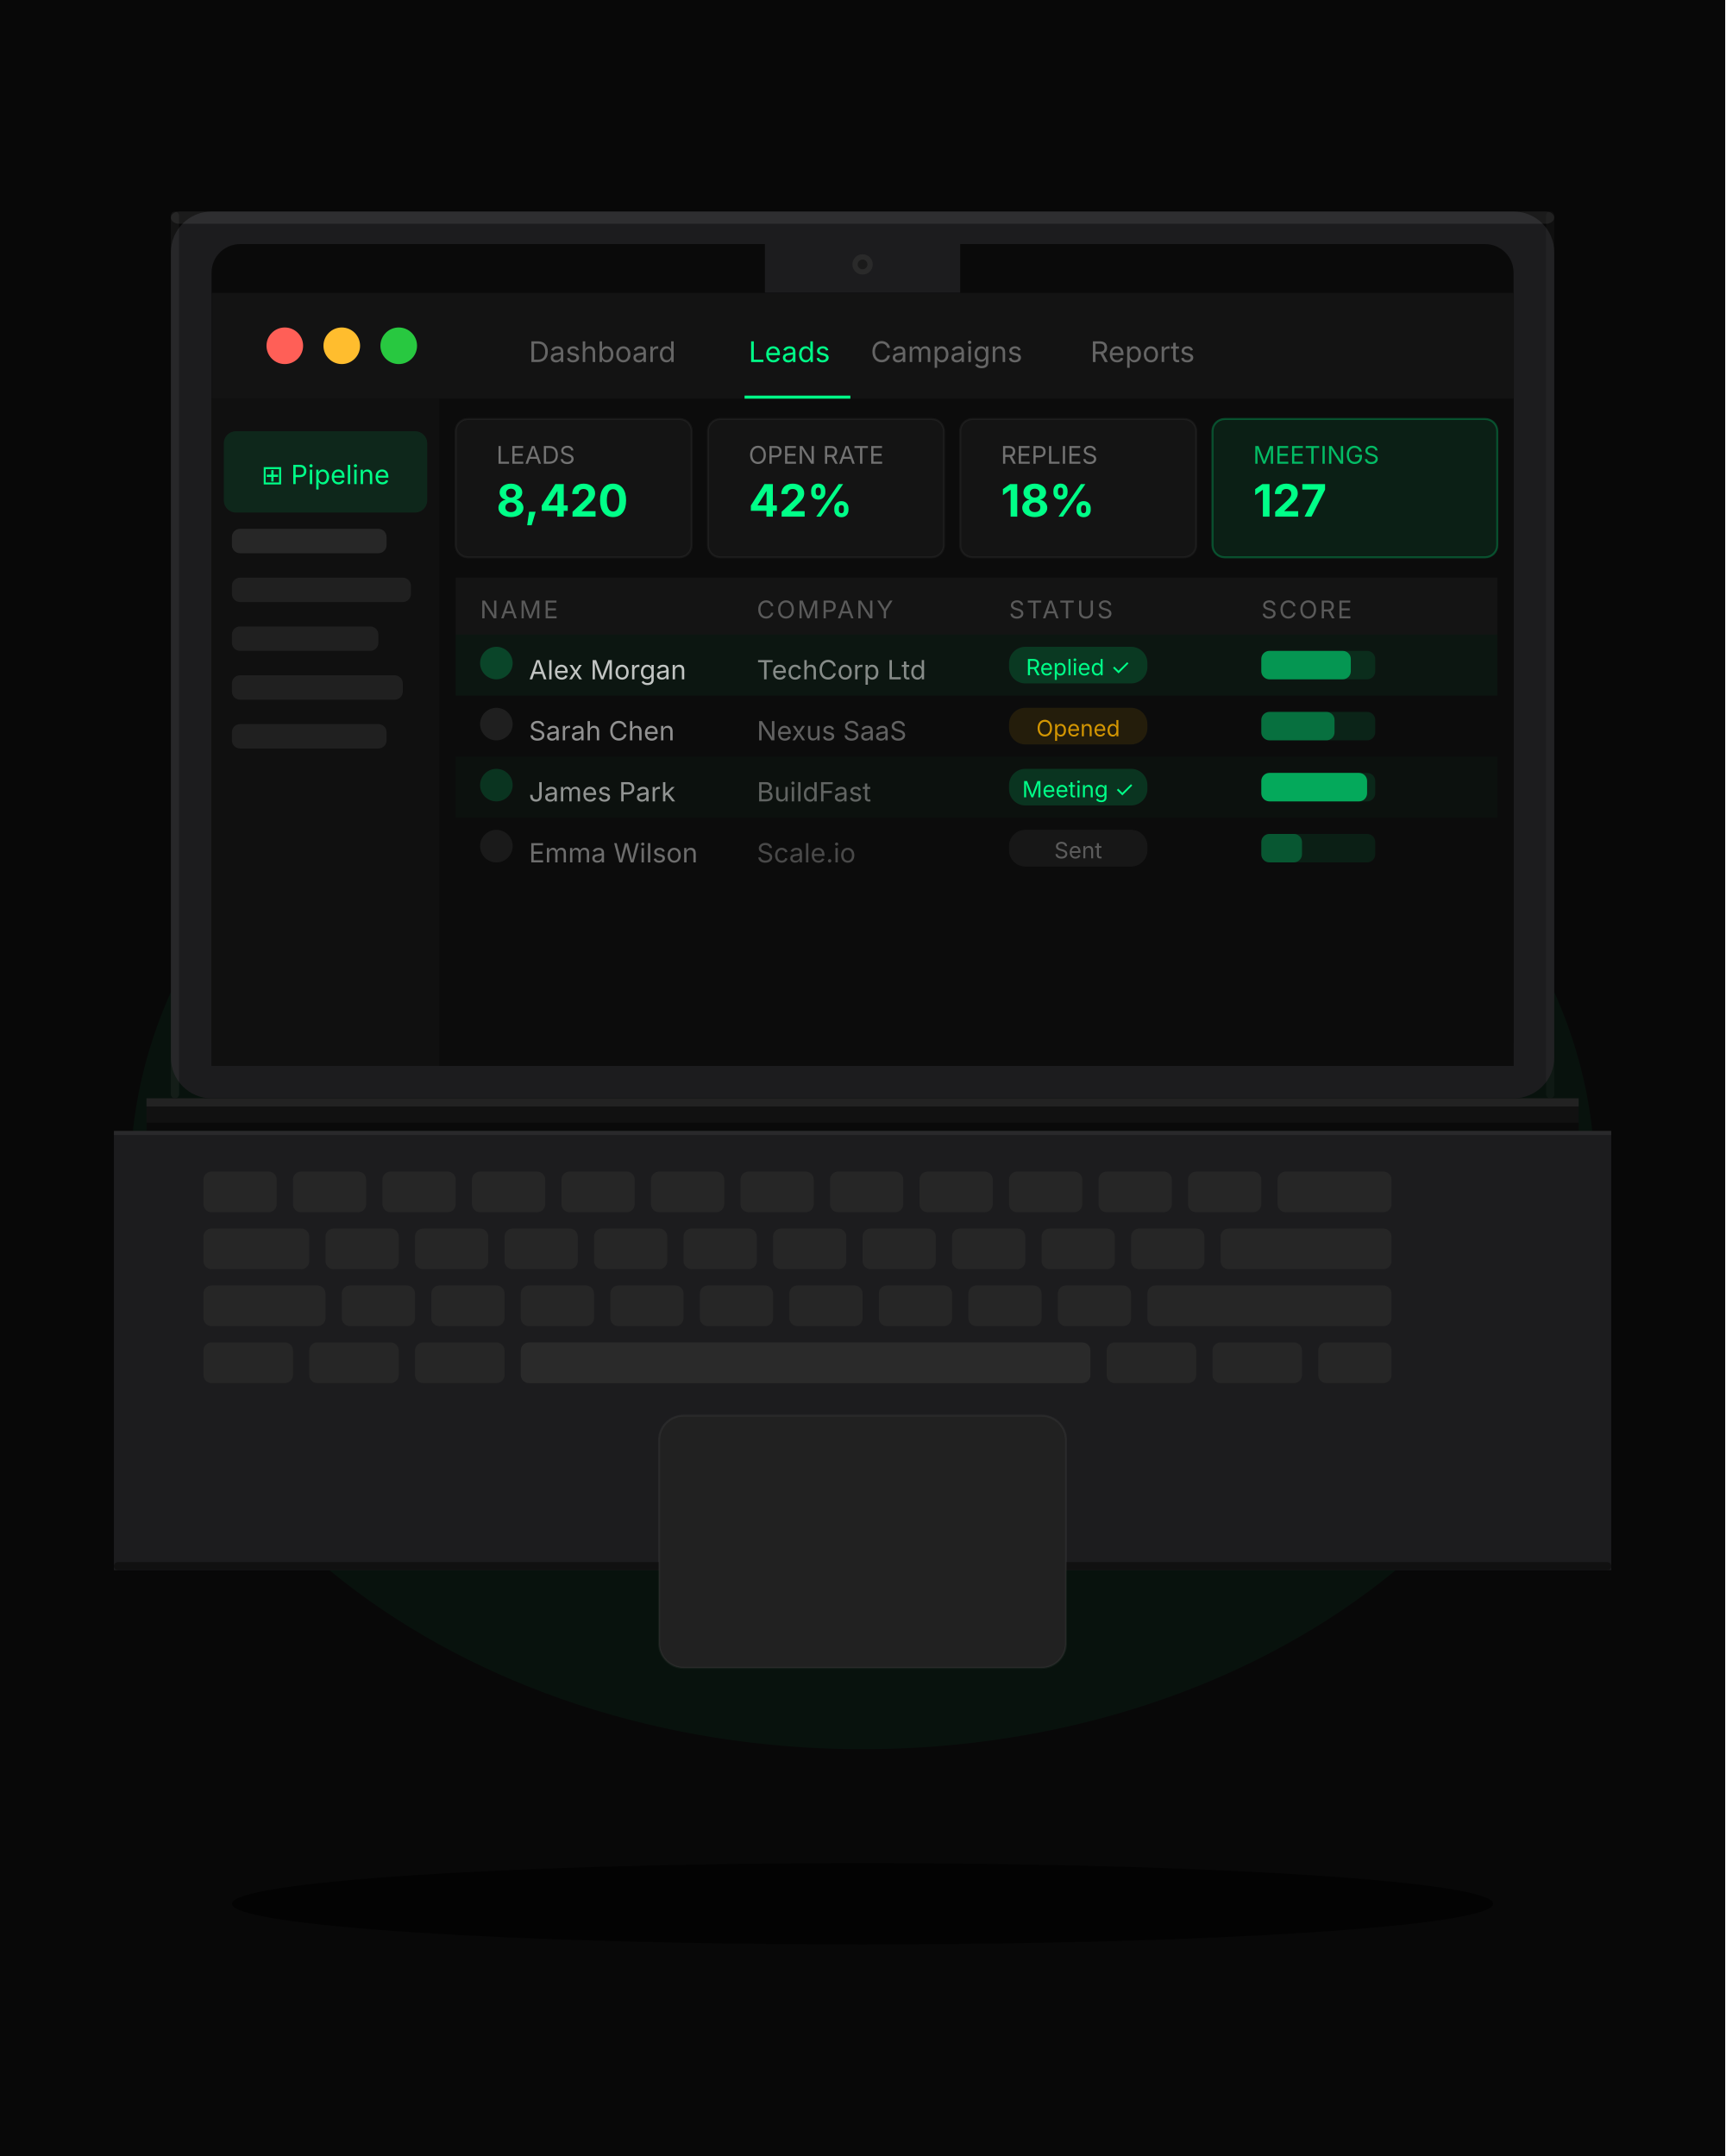
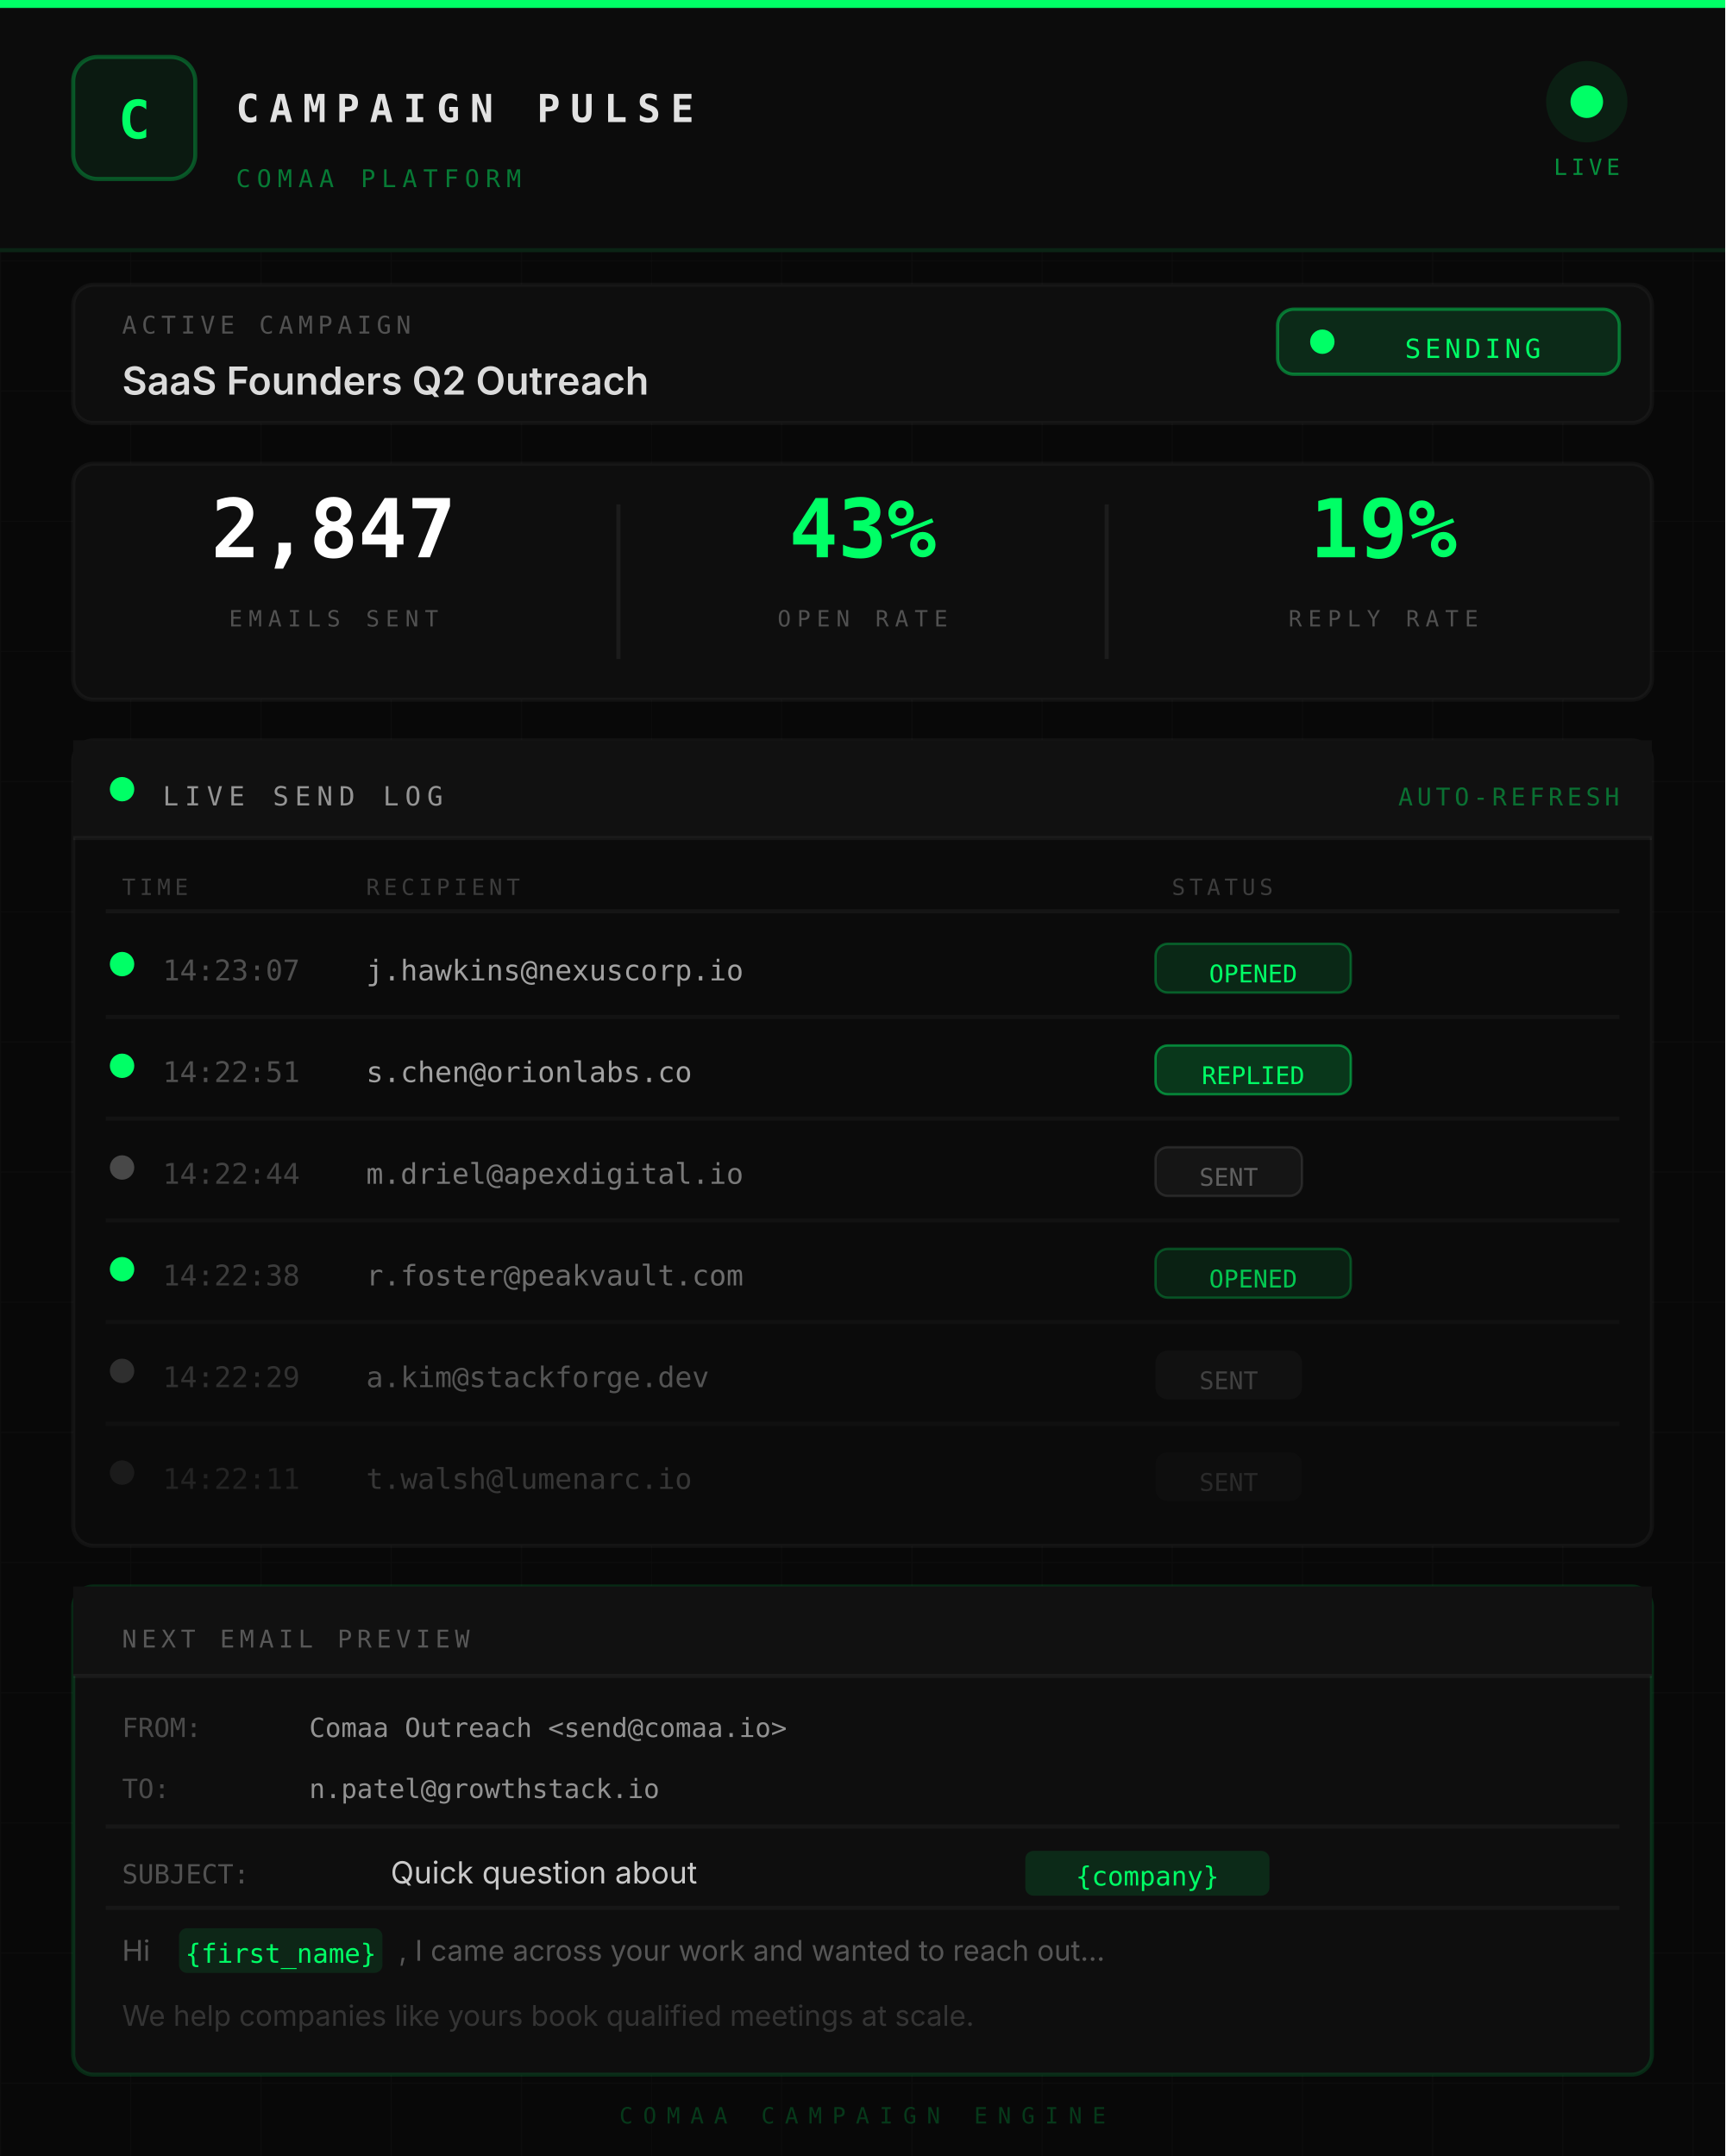
<svg xmlns="http://www.w3.org/2000/svg" width="424" height="530" viewBox="0 0 424 530" fill="none">
+   <defs>
+     <style>
+       @keyframes blink  { 0%,100%{opacity:1} 50%{opacity:0.12} }
+       @keyframes ring   { 0%,100%{opacity:0.2} 50%{opacity:0.55} }
+       .pulse-dot  { animation: blink 1.4s ease-in-out infinite; }
+       .pulse-ring { animation: ring  1.4s ease-in-out infinite; }
+     </style>
+     <pattern id="g2" x="0" y="0" width="32" height="32" patternUnits="userSpaceOnUse">
+       <path d="M32 0L0 0 0 32" fill="none" stroke="rgba(255,255,255,0.022)" stroke-width="0.5" />
+     </pattern>
+   </defs>
  <rect width="424" height="530" fill="#080808" />
-   <ellipse cx="212" cy="290" rx="180" ry="140" fill="rgba(0,255,136,0.04)" />
-   <ellipse cx="212" cy="468" rx="155" ry="10" fill="rgba(0,0,0,0.6)" />
-   <rect x="42" y="52" width="340" height="218" rx="10" fill="#1c1c1e" />
-   <rect x="42" y="52" width="340" height="3" rx="2" fill="rgba(255,255,255,0.08)" />
-   <rect x="42" y="52" width="2" height="218" rx="1" fill="rgba(255,255,255,0.05)" />
-   <rect x="380" y="52" width="2" height="218" rx="1" fill="rgba(255,255,255,0.03)" />
-   <rect x="52" y="60" width="320" height="202" rx="7" fill="#0a0a0a" />
-   <rect x="188" y="60" width="48" height="12" rx="0 0 6 6" fill="#1c1c1e" />
-   <circle cx="212" cy="65" r="2.5" fill="#2a2a2a" />
-   <circle cx="212" cy="65" r="1.2" fill="#1a1a1a" />
-   <rect x="52" y="72" width="320" height="190" fill="#0c0c0c" />
-   <rect x="52" y="72" width="320" height="26" fill="#131313" />
-   <circle cx="70" cy="85" r="4.5" fill="#ff5f57" />
-   <circle cx="84" cy="85" r="4.5" fill="#ffbd2e" />
-   <circle cx="98" cy="85" r="4.5" fill="#28c840" />
-   <text x="130" y="89" font-family="-apple-system, sans-serif" font-size="7" fill="rgba(255,255,255,0.35)">Dashboard</text>
-   <text x="184" y="89" font-family="-apple-system, sans-serif" font-size="7" fill="#00ff88">Leads</text>
-   <text x="214" y="89" font-family="-apple-system, sans-serif" font-size="7" fill="rgba(255,255,255,0.35)">Campaigns</text>
-   <text x="268" y="89" font-family="-apple-system, sans-serif" font-size="7" fill="rgba(255,255,255,0.35)">Reports</text>
-   <line x1="183" y1="98" x2="209" y2="98" stroke="#00ff88" stroke-width="1.5" />
-   <rect x="52" y="98" width="56" height="164" fill="#101010" />
-   <rect x="55" y="106" width="50" height="20" rx="3" fill="rgba(0,255,136,0.1)" />
-   <text x="80" y="119" font-family="-apple-system, sans-serif" font-size="6.5" fill="#00ff88" text-anchor="middle">⊞ Pipeline</text>
-   <rect x="57" y="130" width="38" height="6" rx="2" fill="rgba(255,255,255,0.1)" />
-   <rect x="57" y="142" width="44" height="6" rx="2" fill="rgba(255,255,255,0.07)" />
-   <rect x="57" y="154" width="36" height="6" rx="2" fill="rgba(255,255,255,0.07)" />
-   <rect x="57" y="166" width="42" height="6" rx="2" fill="rgba(255,255,255,0.07)" />
-   <rect x="57" y="178" width="38" height="6" rx="2" fill="rgba(255,255,255,0.07)" />
-   <rect x="108" y="98" width="264" height="164" fill="#0c0c0c" />
-   <rect x="112" y="103" width="58" height="34" rx="3" fill="#141414" stroke="rgba(255,255,255,0.05)" stroke-width="0.5" />
-   <text x="122" y="114" font-family="-apple-system, sans-serif" font-size="6" fill="rgba(255,255,255,0.4)">LEADS</text>
-   <text x="122" y="127" font-family="-apple-system, sans-serif" font-size="11" fill="#00ff88" font-weight="700">8,420</text>
-   <rect x="174" y="103" width="58" height="34" rx="3" fill="#141414" stroke="rgba(255,255,255,0.05)" stroke-width="0.5" />
-   <text x="184" y="114" font-family="-apple-system, sans-serif" font-size="6" fill="rgba(255,255,255,0.4)">OPEN RATE</text>
-   <text x="184" y="127" font-family="-apple-system, sans-serif" font-size="11" fill="#00ff88" font-weight="700">42%</text>
-   <rect x="236" y="103" width="58" height="34" rx="3" fill="#141414" stroke="rgba(255,255,255,0.05)" stroke-width="0.5" />
-   <text x="246" y="114" font-family="-apple-system, sans-serif" font-size="6" fill="rgba(255,255,255,0.4)">REPLIES</text>
-   <text x="246" y="127" font-family="-apple-system, sans-serif" font-size="11" fill="#00ff88" font-weight="700">18%</text>
-   <rect x="298" y="103" width="70" height="34" rx="3" fill="rgba(0,255,136,0.08)" stroke="rgba(0,255,136,0.25)" stroke-width="0.5" />
-   <text x="308" y="114" font-family="-apple-system, sans-serif" font-size="6" fill="rgba(0,255,136,0.7)">MEETINGS</text>
-   <text x="308" y="127" font-family="-apple-system, sans-serif" font-size="11" fill="#00ff88" font-weight="700">127</text>
-   <rect x="112" y="142" width="256" height="14" rx="0" fill="#141414" />
-   <text x="118" y="152" font-family="-apple-system, sans-serif" font-size="6" fill="rgba(255,255,255,0.3)" letter-spacing="0.5">NAME</text>
-   <text x="186" y="152" font-family="-apple-system, sans-serif" font-size="6" fill="rgba(255,255,255,0.3)" letter-spacing="0.5">COMPANY</text>
-   <text x="248" y="152" font-family="-apple-system, sans-serif" font-size="6" fill="rgba(255,255,255,0.3)" letter-spacing="0.5">STATUS</text>
-   <text x="310" y="152" font-family="-apple-system, sans-serif" font-size="6" fill="rgba(255,255,255,0.3)" letter-spacing="0.5">SCORE</text>
-   <rect x="112" y="156" width="256" height="15" fill="rgba(0,255,136,0.04)" />
-   <circle cx="122" cy="163" r="4" fill="rgba(0,255,136,0.2)" />
-   <text x="130" y="167" font-family="-apple-system, sans-serif" font-size="6.5" fill="rgba(255,255,255,0.75)">Alex Morgan</text>
-   <text x="186" y="167" font-family="-apple-system, sans-serif" font-size="6.5" fill="rgba(255,255,255,0.5)">TechCorp Ltd</text>
-   <rect x="248" y="159" width="34" height="9" rx="4" fill="rgba(0,255,136,0.15)" />
-   <text x="265" y="166" font-family="-apple-system, sans-serif" font-size="5.5" fill="#00ff88" text-anchor="middle">Replied ✓</text>
-   <rect x="310" y="160" width="28" height="7" rx="2" fill="rgba(0,255,136,0.1)" />
-   <rect x="310" y="160" width="22" height="7" rx="2" fill="rgba(0,255,136,0.5)" />
-   <rect x="112" y="171" width="256" height="15" fill="transparent" />
-   <circle cx="122" cy="178" r="4" fill="rgba(255,255,255,0.08)" />
-   <text x="130" y="182" font-family="-apple-system, sans-serif" font-size="6.5" fill="rgba(255,255,255,0.55)">Sarah Chen</text>
-   <text x="186" y="182" font-family="-apple-system, sans-serif" font-size="6.5" fill="rgba(255,255,255,0.35)">Nexus SaaS</text>
-   <rect x="248" y="174" width="34" height="9" rx="4" fill="rgba(255,180,0,0.1)" />
-   <text x="265" y="181" font-family="-apple-system, sans-serif" font-size="5.5" fill="rgba(255,180,0,0.8)" text-anchor="middle">Opened</text>
-   <rect x="310" y="175" width="28" height="7" rx="2" fill="rgba(0,255,136,0.1)" />
-   <rect x="310" y="175" width="18" height="7" rx="2" fill="rgba(0,255,136,0.35)" />
-   <rect x="112" y="186" width="256" height="15" fill="rgba(0,255,136,0.02)" />
-   <circle cx="122" cy="193" r="4" fill="rgba(0,255,136,0.15)" />
-   <text x="130" y="197" font-family="-apple-system, sans-serif" font-size="6.5" fill="rgba(255,255,255,0.55)">James Park</text>
-   <text x="186" y="197" font-family="-apple-system, sans-serif" font-size="6.5" fill="rgba(255,255,255,0.35)">BuildFast</text>
-   <rect x="248" y="189" width="34" height="9" rx="4" fill="rgba(0,255,136,0.15)" />
-   <text x="265" y="196" font-family="-apple-system, sans-serif" font-size="5.5" fill="#00ff88" text-anchor="middle">Meeting ✓</text>
-   <rect x="310" y="190" width="28" height="7" rx="2" fill="rgba(0,255,136,0.1)" />
-   <rect x="310" y="190" width="26" height="7" rx="2" fill="rgba(0,255,136,0.6)" />
-   <rect x="112" y="201" width="256" height="15" fill="transparent" />
-   <circle cx="122" cy="208" r="4" fill="rgba(255,255,255,0.06)" />
-   <text x="130" y="212" font-family="-apple-system, sans-serif" font-size="6.5" fill="rgba(255,255,255,0.4)">Emma Wilson</text>
-   <text x="186" y="212" font-family="-apple-system, sans-serif" font-size="6.5" fill="rgba(255,255,255,0.25)">Scale.io</text>
-   <rect x="248" y="204" width="34" height="9" rx="4" fill="rgba(255,255,255,0.05)" />
-   <text x="265" y="211" font-family="-apple-system, sans-serif" font-size="5.5" fill="rgba(255,255,255,0.3)" text-anchor="middle">Sent</text>
-   <rect x="310" y="205" width="28" height="7" rx="2" fill="rgba(0,255,136,0.08)" />
-   <rect x="310" y="205" width="10" height="7" rx="2" fill="rgba(0,255,136,0.25)" />
-   <rect x="36" y="270" width="352" height="8" rx="0" fill="#111" />
-   <rect x="36" y="270" width="352" height="2" fill="#222" />
-   <rect x="36" y="276" width="352" height="2" fill="#0a0a0a" />
-   <rect x="28" y="278" width="368" height="108" rx="0 0 12 12" fill="#1c1c1e" />
-   <rect x="28" y="278" width="368" height="1" fill="rgba(255,255,255,0.06)" />
-   <rect x="28" y="384" width="368" height="2" rx="1" fill="#111" />
-   <rect x="50" y="288" width="18" height="10" rx="2" fill="#262626" />
-   <rect x="72" y="288" width="18" height="10" rx="2" fill="#262626" />
-   <rect x="94" y="288" width="18" height="10" rx="2" fill="#262626" />
-   <rect x="116" y="288" width="18" height="10" rx="2" fill="#262626" />
-   <rect x="138" y="288" width="18" height="10" rx="2" fill="#262626" />
-   <rect x="160" y="288" width="18" height="10" rx="2" fill="#262626" />
-   <rect x="182" y="288" width="18" height="10" rx="2" fill="#262626" />
-   <rect x="204" y="288" width="18" height="10" rx="2" fill="#262626" />
-   <rect x="226" y="288" width="18" height="10" rx="2" fill="#262626" />
-   <rect x="248" y="288" width="18" height="10" rx="2" fill="#262626" />
-   <rect x="270" y="288" width="18" height="10" rx="2" fill="#262626" />
-   <rect x="292" y="288" width="18" height="10" rx="2" fill="#262626" />
-   <rect x="314" y="288" width="28" height="10" rx="2" fill="#262626" />
-   <rect x="50" y="302" width="26" height="10" rx="2" fill="#262626" />
-   <rect x="80" y="302" width="18" height="10" rx="2" fill="#262626" />
-   <rect x="102" y="302" width="18" height="10" rx="2" fill="#262626" />
-   <rect x="124" y="302" width="18" height="10" rx="2" fill="#262626" />
-   <rect x="146" y="302" width="18" height="10" rx="2" fill="#262626" />
-   <rect x="168" y="302" width="18" height="10" rx="2" fill="#262626" />
-   <rect x="190" y="302" width="18" height="10" rx="2" fill="#262626" />
-   <rect x="212" y="302" width="18" height="10" rx="2" fill="#262626" />
-   <rect x="234" y="302" width="18" height="10" rx="2" fill="#262626" />
-   <rect x="256" y="302" width="18" height="10" rx="2" fill="#262626" />
-   <rect x="278" y="302" width="18" height="10" rx="2" fill="#262626" />
-   <rect x="300" y="302" width="42" height="10" rx="2" fill="#262626" />
-   <rect x="50" y="316" width="30" height="10" rx="2" fill="#262626" />
-   <rect x="84" y="316" width="18" height="10" rx="2" fill="#262626" />
-   <rect x="106" y="316" width="18" height="10" rx="2" fill="#262626" />
-   <rect x="128" y="316" width="18" height="10" rx="2" fill="#262626" />
-   <rect x="150" y="316" width="18" height="10" rx="2" fill="#262626" />
-   <rect x="172" y="316" width="18" height="10" rx="2" fill="#262626" />
-   <rect x="194" y="316" width="18" height="10" rx="2" fill="#262626" />
-   <rect x="216" y="316" width="18" height="10" rx="2" fill="#262626" />
-   <rect x="238" y="316" width="18" height="10" rx="2" fill="#262626" />
-   <rect x="260" y="316" width="18" height="10" rx="2" fill="#262626" />
-   <rect x="282" y="316" width="60" height="10" rx="2" fill="#262626" />
-   <rect x="50" y="330" width="22" height="10" rx="2" fill="#262626" />
-   <rect x="76" y="330" width="22" height="10" rx="2" fill="#262626" />
-   <rect x="102" y="330" width="22" height="10" rx="2" fill="#262626" />
-   <rect x="128" y="330" width="140" height="10" rx="2" fill="#2a2a2a" />
-   <rect x="272" y="330" width="22" height="10" rx="2" fill="#262626" />
-   <rect x="298" y="330" width="22" height="10" rx="2" fill="#262626" />
-   <rect x="324" y="330" width="18" height="10" rx="2" fill="#262626" />
-   <rect x="162" y="348" width="100" height="62" rx="6" fill="#212121" stroke="rgba(255,255,255,0.05)" stroke-width="0.5" />
+   <rect width="424" height="530" fill="url(#g2)" />
+   <rect x="0" y="0" width="424" height="2" fill="#00ff66" />
+   <rect x="0" y="2" width="424" height="60" fill="#0c0c0c" />
+   <rect x="0" y="61" width="424" height="1" fill="rgba(0,255,102,0.1)" />
+   <rect x="18" y="14" width="30" height="30" rx="6" fill="rgba(0,255,102,0.06)" stroke="rgba(0,255,102,0.28)" stroke-width="1" />
+   <text x="33" y="34" font-family="monospace" font-size="13" fill="#00ff66" text-anchor="middle" font-weight="700">C</text>
+   <text x="58" y="30" font-family="monospace" font-size="9.5" fill="rgba(255,255,255,0.88)" letter-spacing="2.5" font-weight="700">CAMPAIGN PULSE</text>
+   <text x="58" y="46" font-family="monospace" font-size="6" fill="rgba(0,255,102,0.45)" letter-spacing="1.5">COMAA PLATFORM</text>
+   <circle cx="390" cy="25" r="10" fill="rgba(0,255,102,0.08)" class="pulse-ring" />
+   <circle cx="390" cy="25" r="4" fill="#00ff66" class="pulse-dot" />
+   <text x="390" y="43" font-family="monospace" font-size="5.5" fill="rgba(0,255,102,0.55)" text-anchor="middle" letter-spacing="1">LIVE</text>
+   <rect x="18" y="70" width="388" height="34" rx="5" fill="#0e0e0e" stroke="rgba(255,255,255,0.04)" stroke-width="1" />
+   <text x="30" y="82" font-family="monospace" font-size="6" fill="rgba(255,255,255,0.28)" letter-spacing="1.2">ACTIVE CAMPAIGN</text>
+   <text x="30" y="97" font-family="-apple-system,sans-serif" font-size="9.5" fill="rgba(255,255,255,0.85)" font-weight="600">SaaS Founders Q2 Outreach</text>
+   <rect x="314" y="76" width="84" height="16" rx="4" fill="rgba(0,255,102,0.12)" stroke="rgba(0,255,102,0.4)" stroke-width="0.8" />
+   <circle cx="325" cy="84" r="3" fill="#00ff66" class="pulse-dot" />
+   <text x="362" y="88" font-family="monospace" font-size="6.5" fill="#00ff66" text-anchor="middle" letter-spacing="1">SENDING</text>
+   <rect x="18" y="114" width="388" height="58" rx="5" fill="#0e0e0e" stroke="rgba(255,255,255,0.04)" stroke-width="1" />
+   <text x="82" y="137" font-family="monospace" font-size="20" fill="#ffffff" font-weight="700" text-anchor="middle">2,847</text>
+   <text x="82" y="154" font-family="monospace" font-size="5.5" fill="rgba(255,255,255,0.28)" text-anchor="middle" letter-spacing="1.5">EMAILS SENT</text>
+   <line x1="152" y1="124" x2="152" y2="162" stroke="rgba(255,255,255,0.06)" stroke-width="1" />
+   <text x="212" y="137" font-family="monospace" font-size="20" fill="#00ff66" font-weight="700" text-anchor="middle">43%</text>
+   <text x="212" y="154" font-family="monospace" font-size="5.5" fill="rgba(255,255,255,0.28)" text-anchor="middle" letter-spacing="1.5">OPEN RATE</text>
+   <line x1="272" y1="124" x2="272" y2="162" stroke="rgba(255,255,255,0.06)" stroke-width="1" />
+   <text x="340" y="137" font-family="monospace" font-size="20" fill="#00ff66" font-weight="700" text-anchor="middle">19%</text>
+   <text x="340" y="154" font-family="monospace" font-size="5.5" fill="rgba(255,255,255,0.28)" text-anchor="middle" letter-spacing="1.5">REPLY RATE</text>
+   <rect x="18" y="182" width="388" height="198" rx="5" fill="#0b0b0b" stroke="rgba(255,255,255,0.04)" stroke-width="1" />
+   <rect x="18" y="182" width="388" height="24" rx="5 5 0 0" fill="#111" />
+   <circle cx="30" cy="194" r="3" fill="#00ff66" class="pulse-dot" />
+   <text x="40" y="198" font-family="monospace" font-size="6.5" fill="rgba(255,255,255,0.55)" letter-spacing="1.5">LIVE SEND LOG</text>
+   <text x="398" y="198" font-family="monospace" font-size="6" fill="rgba(0,255,102,0.4)" text-anchor="end" letter-spacing="1">AUTO-REFRESH</text>
+   <line x1="18" y1="206" x2="406" y2="206" stroke="rgba(255,255,255,0.05)" stroke-width="1" />
+   <text x="30" y="220" font-family="monospace" font-size="5.5" fill="rgba(255,255,255,0.2)" letter-spacing="1">TIME</text>
+   <text x="90" y="220" font-family="monospace" font-size="5.5" fill="rgba(255,255,255,0.2)" letter-spacing="1">RECIPIENT</text>
+   <text x="288" y="220" font-family="monospace" font-size="5.5" fill="rgba(255,255,255,0.2)" letter-spacing="1">STATUS</text>
+   <line x1="26" y1="224" x2="398" y2="224" stroke="rgba(255,255,255,0.04)" stroke-width="1" />
+   <circle cx="30" cy="237" r="3" fill="#00ff66" />
+   <text x="40" y="241" font-family="monospace" font-size="7" fill="rgba(255,255,255,0.28)">14:23:07</text>
+   <text x="90" y="241" font-family="monospace" font-size="7" fill="rgba(255,255,255,0.62)">j.hawkins@nexuscorp.io</text>
+   <rect x="284" y="232" width="48" height="12" rx="3" fill="rgba(0,255,102,0.12)" stroke="rgba(0,255,102,0.3)" stroke-width="0.6" />
+   <text x="308" y="241.5" font-family="monospace" font-size="6" fill="#00ff66" text-anchor="middle">OPENED</text>
+   <line x1="26" y1="250" x2="398" y2="250" stroke="rgba(255,255,255,0.035)" stroke-width="1" />
+   <circle cx="30" cy="262" r="3" fill="#00ff66" />
+   <text x="40" y="266" font-family="monospace" font-size="7" fill="rgba(255,255,255,0.28)">14:22:51</text>
+   <text x="90" y="266" font-family="monospace" font-size="7" fill="rgba(255,255,255,0.62)">s.chen@orionlabs.co</text>
+   <rect x="284" y="257" width="48" height="12" rx="3" fill="rgba(0,255,102,0.18)" stroke="rgba(0,255,102,0.45)" stroke-width="0.6" />
+   <text x="308" y="266.5" font-family="monospace" font-size="6" fill="#00ff66" text-anchor="middle">REPLIED</text>
+   <line x1="26" y1="275" x2="398" y2="275" stroke="rgba(255,255,255,0.035)" stroke-width="1" />
+   <circle cx="30" cy="287" r="3" fill="rgba(255,255,255,0.25)" />
+   <text x="40" y="291" font-family="monospace" font-size="7" fill="rgba(255,255,255,0.22)">14:22:44</text>
+   <text x="90" y="291" font-family="monospace" font-size="7" fill="rgba(255,255,255,0.45)">m.driel@apexdigital.io</text>
+   <rect x="284" y="282" width="36" height="12" rx="3" fill="rgba(255,255,255,0.04)" stroke="rgba(255,255,255,0.1)" stroke-width="0.6" />
+   <text x="302" y="291.5" font-family="monospace" font-size="6" fill="rgba(255,255,255,0.32)" text-anchor="middle">SENT</text>
+   <line x1="26" y1="300" x2="398" y2="300" stroke="rgba(255,255,255,0.03)" stroke-width="1" />
+   <circle cx="30" cy="312" r="3" fill="#00ff66" />
+   <text x="40" y="316" font-family="monospace" font-size="7" fill="rgba(255,255,255,0.2)">14:22:38</text>
+   <text x="90" y="316" font-family="monospace" font-size="7" fill="rgba(255,255,255,0.4)">r.foster@peakvault.com</text>
+   <rect x="284" y="307" width="48" height="12" rx="3" fill="rgba(0,255,102,0.09)" stroke="rgba(0,255,102,0.25)" stroke-width="0.6" />
+   <text x="308" y="316.5" font-family="monospace" font-size="6" fill="rgba(0,255,102,0.75)" text-anchor="middle">OPENED</text>
+   <line x1="26" y1="325" x2="398" y2="325" stroke="rgba(255,255,255,0.025)" stroke-width="1" />
+   <circle cx="30" cy="337" r="3" fill="rgba(255,255,255,0.15)" />
+   <text x="40" y="341" font-family="monospace" font-size="7" fill="rgba(255,255,255,0.16)">14:22:29</text>
+   <text x="90" y="341" font-family="monospace" font-size="7" fill="rgba(255,255,255,0.3)">a.kim@stackforge.dev</text>
+   <rect x="284" y="332" width="36" height="12" rx="3" fill="rgba(255,255,255,0.025)" />
+   <text x="302" y="341.5" font-family="monospace" font-size="6" fill="rgba(255,255,255,0.2)" text-anchor="middle">SENT</text>
+   <line x1="26" y1="350" x2="398" y2="350" stroke="rgba(255,255,255,0.02)" stroke-width="1" />
+   <circle cx="30" cy="362" r="3" fill="rgba(255,255,255,0.07)" />
+   <text x="40" y="366" font-family="monospace" font-size="7" fill="rgba(255,255,255,0.1)">14:22:11</text>
+   <text x="90" y="366" font-family="monospace" font-size="7" fill="rgba(255,255,255,0.18)">t.walsh@lumenarc.io</text>
+   <rect x="284" y="357" width="36" height="12" rx="3" fill="rgba(255,255,255,0.015)" />
+   <text x="302" y="366.5" font-family="monospace" font-size="6" fill="rgba(255,255,255,0.12)" text-anchor="middle">SENT</text>
+   <rect x="18" y="390" width="388" height="120" rx="5" fill="#0e0e0e" stroke="rgba(0,255,102,0.14)" stroke-width="1" />
+   <rect x="18" y="390" width="388" height="22" rx="5 5 0 0" fill="#111" />
+   <text x="30" y="405" font-family="monospace" font-size="6" fill="rgba(255,255,255,0.3)" letter-spacing="1.2">NEXT EMAIL PREVIEW</text>
+   <line x1="18" y1="412" x2="406" y2="412" stroke="rgba(255,255,255,0.05)" stroke-width="1" />
+   <text x="30" y="427" font-family="monospace" font-size="6.5" fill="rgba(255,255,255,0.25)">FROM:</text>
+   <text x="76" y="427" font-family="monospace" font-size="6.5" fill="rgba(255,255,255,0.55)">Comaa Outreach &lt;send@comaa.io&gt;</text>
+   <text x="30" y="442" font-family="monospace" font-size="6.5" fill="rgba(255,255,255,0.25)">TO:</text>
+   <text x="76" y="442" font-family="monospace" font-size="6.5" fill="rgba(255,255,255,0.55)">n.patel@growthstack.io</text>
+   <line x1="26" y1="449" x2="398" y2="449" stroke="rgba(255,255,255,0.04)" stroke-width="1" />
+   <text x="30" y="463" font-family="monospace" font-size="6.5" fill="rgba(255,255,255,0.28)">SUBJECT:</text>
+   <text x="96" y="463" font-family="-apple-system,sans-serif" font-size="7.5" fill="rgba(255,255,255,0.78)">Quick question about </text>
+   <rect x="252" y="455" width="60" height="11" rx="2" fill="rgba(0,255,102,0.12)" />
+   <text x="282" y="463.5" font-family="monospace" font-size="6.5" fill="#00ff66" text-anchor="middle">{company}</text>
+   <line x1="26" y1="469" x2="398" y2="469" stroke="rgba(255,255,255,0.04)" stroke-width="1" />
+   <text x="30" y="482" font-family="-apple-system,sans-serif" font-size="7" fill="rgba(255,255,255,0.3)">Hi</text>
+   <rect x="44" y="474" width="50" height="11" rx="2" fill="rgba(0,255,102,0.1)" />
+   <text x="69" y="482.5" font-family="monospace" font-size="6.5" fill="#00ff66" text-anchor="middle">{first_name}</text>
+   <text x="98" y="482" font-family="-apple-system,sans-serif" font-size="7" fill="rgba(255,255,255,0.3)">, I came across your work and wanted to reach out...</text>
+   <text x="30" y="498" font-family="-apple-system,sans-serif" font-size="7" fill="rgba(255,255,255,0.16)">We help companies like yours book qualified meetings at scale.</text>
+   <text x="212" y="522" font-family="monospace" font-size="5.5" fill="rgba(0,255,102,0.2)" text-anchor="middle" letter-spacing="2.5">COMAA CAMPAIGN ENGINE</text>
</svg>
